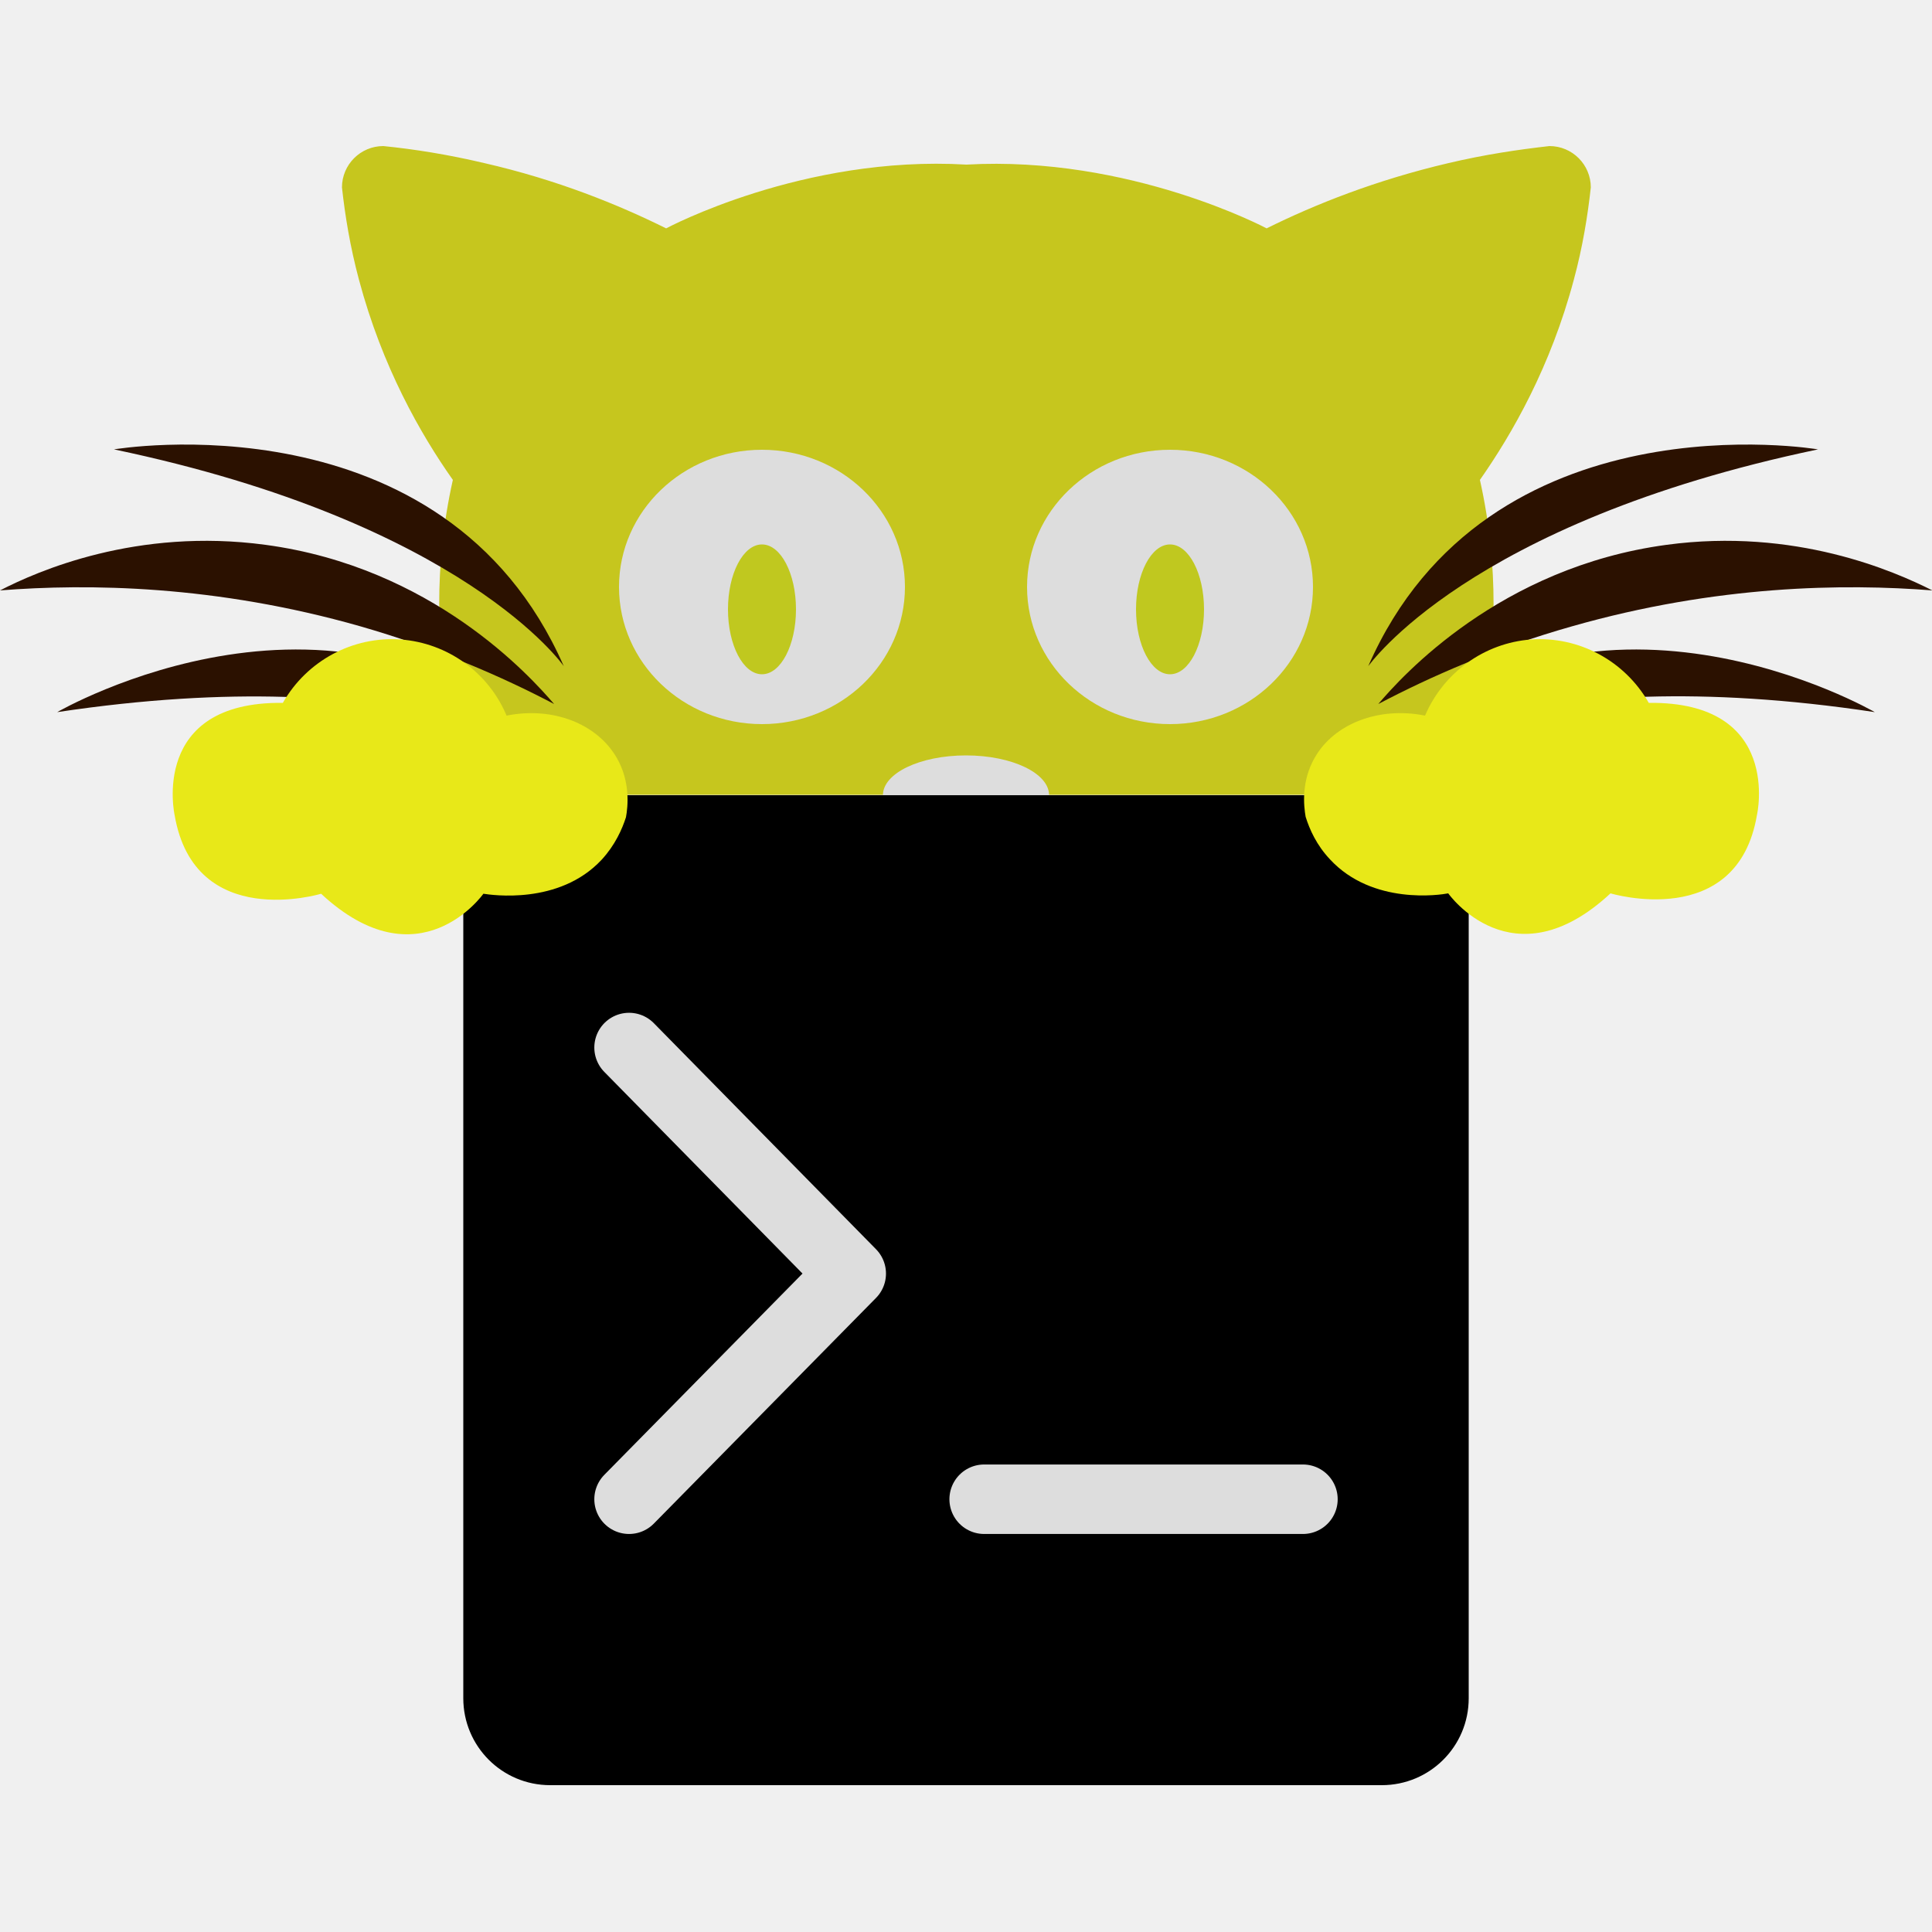
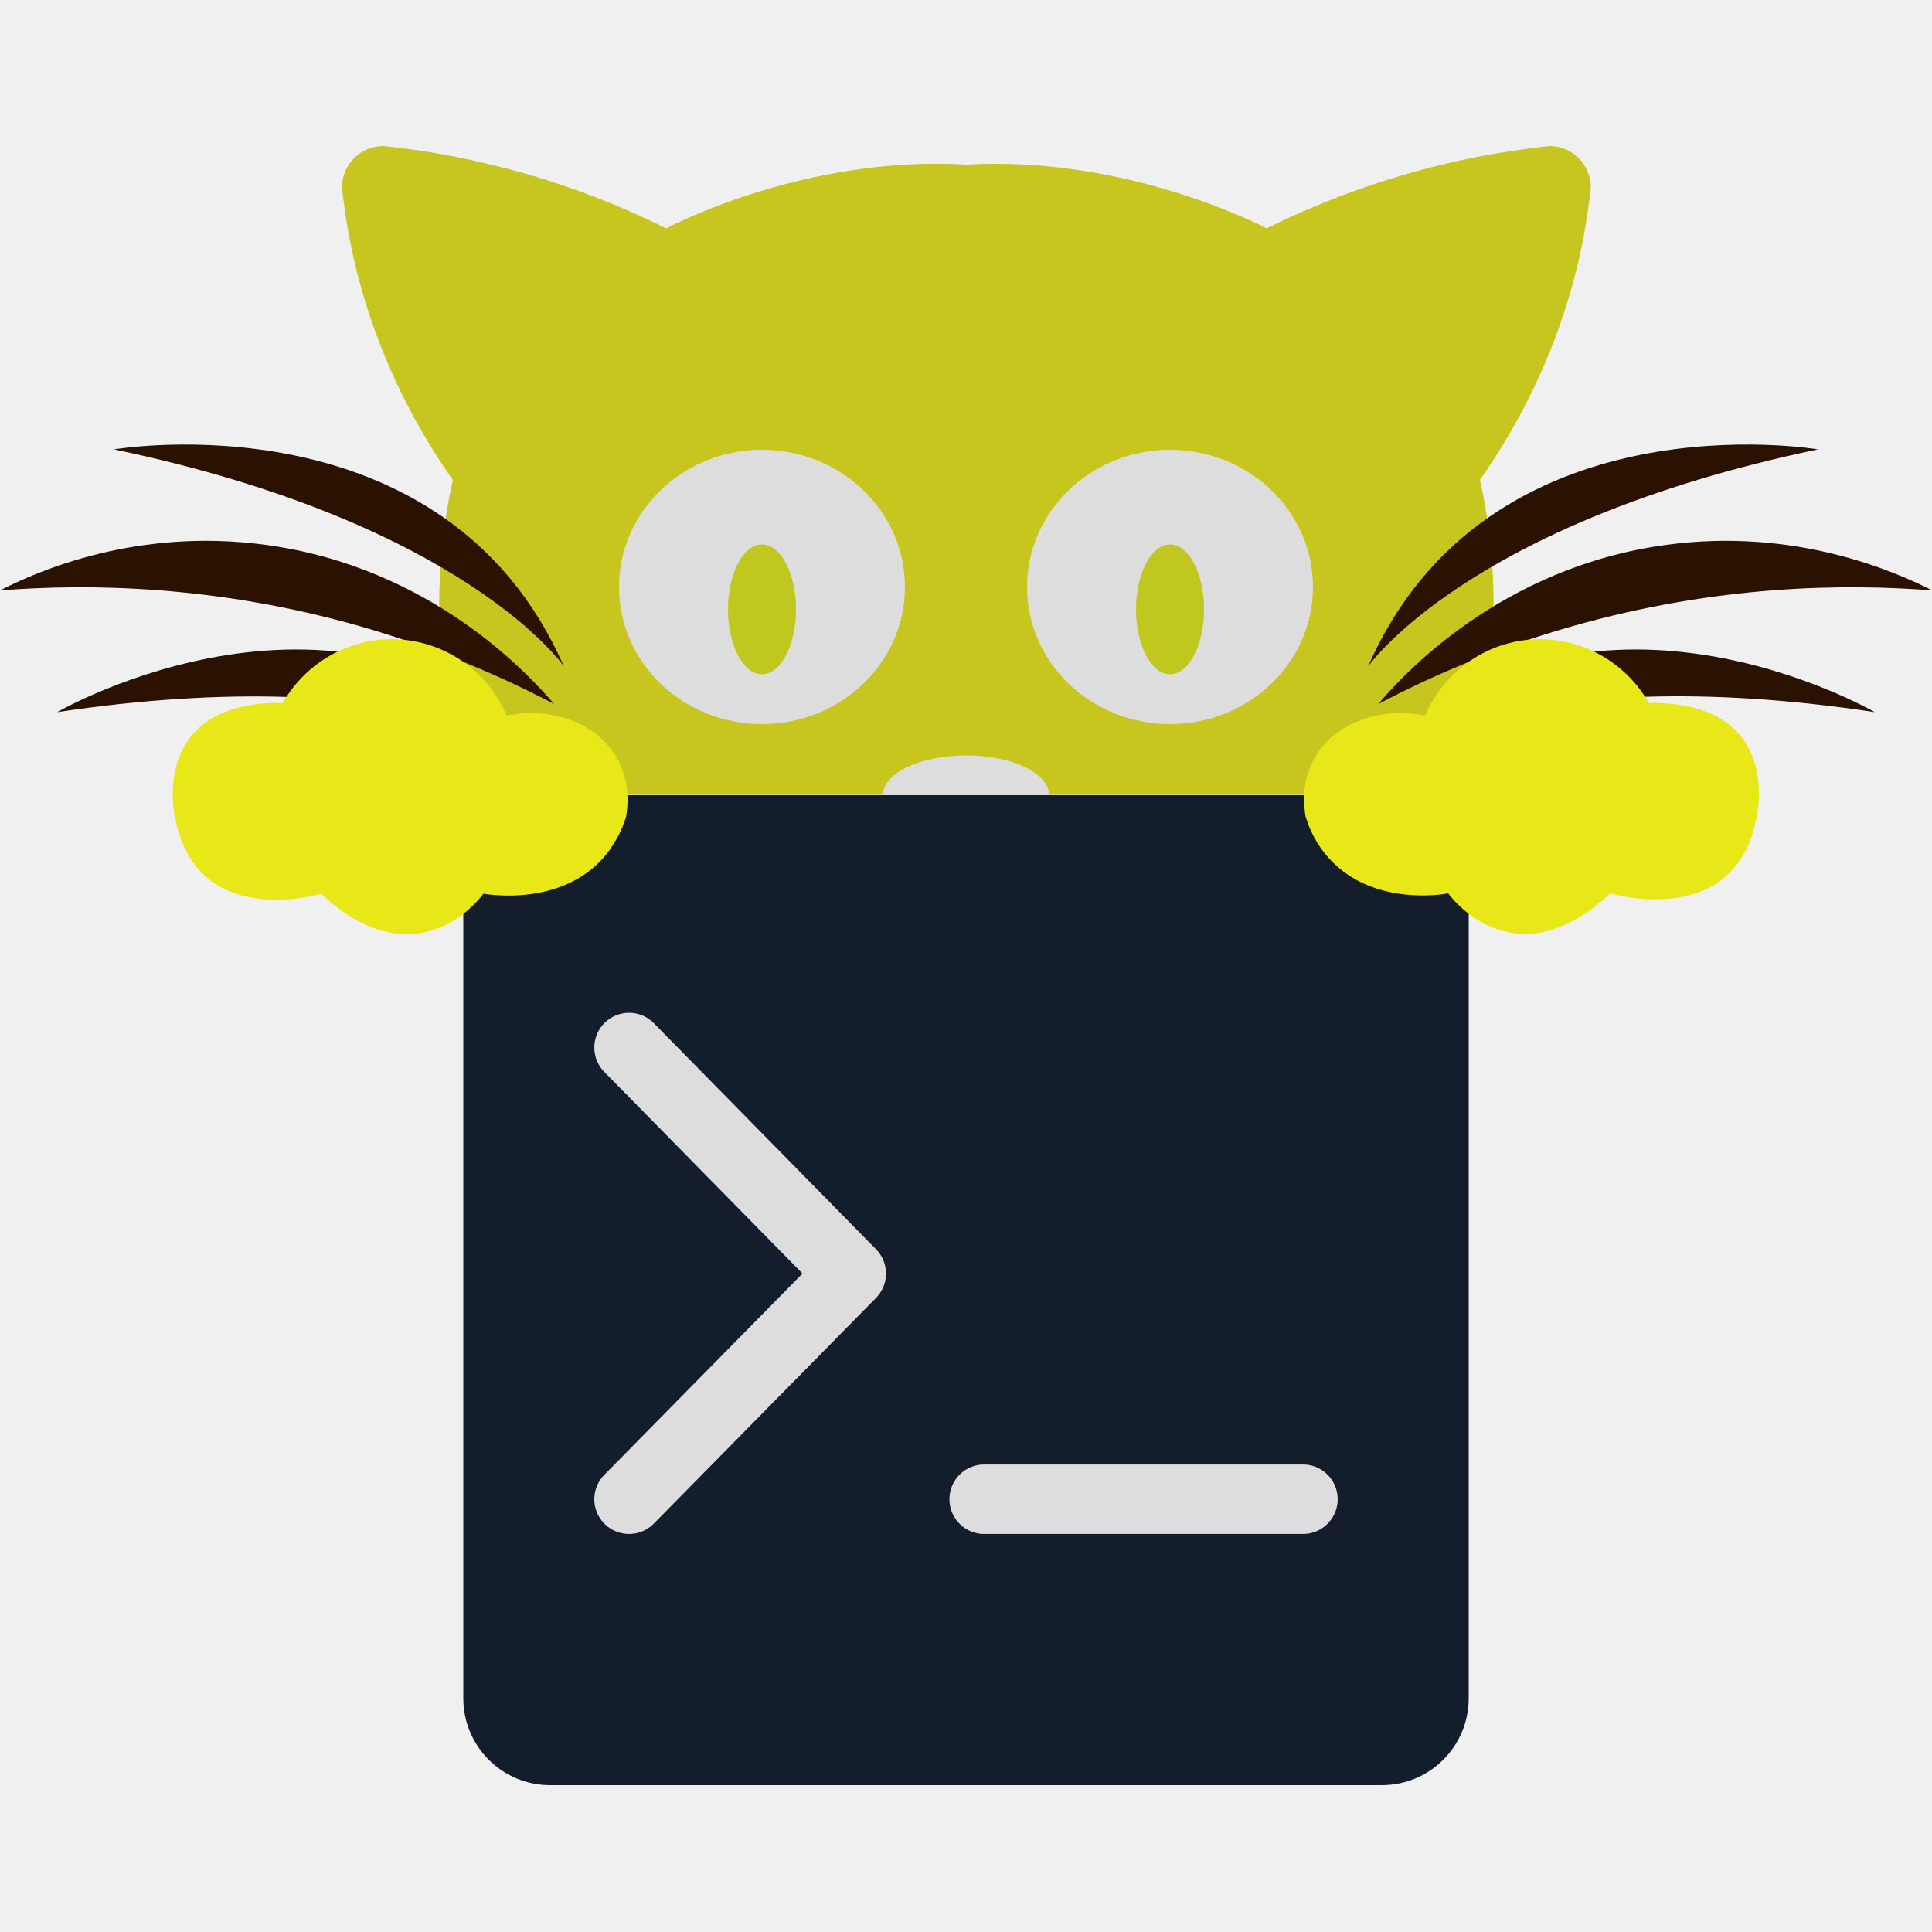
<svg xmlns="http://www.w3.org/2000/svg" width="512" height="512" viewBox="0 0 512 512" fill="none">
  <g clip-path="url(#clip0_31_368)">
-     <path d="M145.818 210.739H366.182C378.982 210.739 389.222 221.082 389.222 233.779V450.048C389.222 462.848 378.88 473.088 366.182 473.088H145.818C133.018 473.088 122.778 462.746 122.778 450.048V233.882C122.778 221.082 133.12 210.739 145.818 210.739Z" fill="black" />
+     <path d="M145.818 210.739H366.182C378.982 210.739 389.222 221.082 389.222 233.779V450.048C389.222 462.848 378.88 473.088 366.182 473.088H145.818C133.018 473.088 122.778 462.746 122.778 450.048V233.882C122.778 221.082 133.12 210.739 145.818 210.739Z" fill="#141D2B" />
    <path d="M166.707 277.606L225.587 337.51L166.707 397.312" stroke="#DDDDDD" stroke-width="18.414" stroke-miterlimit="10" stroke-linecap="round" stroke-linejoin="round" />
    <path d="M260.813 397.312H345.293" stroke="#DDDDDD" stroke-width="18.414" stroke-miterlimit="10" stroke-linecap="round" stroke-linejoin="round" />
    <path d="M421.581 49.664C421.581 43.622 416.666 38.707 410.624 38.707C402.432 39.629 393.421 40.96 383.898 43.213C364.646 47.718 348.467 54.17 335.667 60.518C335.667 60.518 299.418 41.165 256.102 43.622C212.787 41.062 176.538 60.518 176.538 60.518C163.738 54.17 147.558 47.616 128.307 43.213C118.784 40.96 109.773 39.526 101.581 38.707C95.539 38.707 90.624 43.622 90.624 49.664C91.443 57.139 92.774 65.331 95.13 74.138C101.274 97.178 111.411 114.995 120.013 127.181C109.466 174.182 125.338 210.637 125.338 210.637H256H386.867C386.867 210.637 402.739 174.182 392.192 127.181C400.794 114.893 410.931 97.178 417.075 74.138C419.43 65.434 420.762 57.139 421.581 49.664Z" fill="#C6C61E" />
    <path d="M201.933 191.898C222.858 191.898 239.821 175.622 239.821 155.546C239.821 135.469 222.858 119.194 201.933 119.194C181.008 119.194 164.045 135.469 164.045 155.546C164.045 175.622 181.008 191.898 201.933 191.898Z" fill="#DDDDDD" />
    <path d="M310.067 191.898C330.992 191.898 347.955 175.622 347.955 155.546C347.955 135.469 330.992 119.194 310.067 119.194C289.142 119.194 272.179 135.469 272.179 155.546C272.179 175.622 289.142 191.898 310.067 191.898Z" fill="#DDDDDD" />
    <path d="M201.933 178.688C206.91 178.688 210.944 170.986 210.944 161.485C210.944 151.984 206.91 144.282 201.933 144.282C196.956 144.282 192.922 151.984 192.922 161.485C192.922 170.986 196.956 178.688 201.933 178.688Z" fill="#C0C81F" />
    <path d="M310.067 178.688C315.044 178.688 319.078 170.986 319.078 161.485C319.078 151.984 315.044 144.282 310.067 144.282C305.09 144.282 301.056 151.984 301.056 161.485C301.056 170.986 305.09 178.688 310.067 178.688Z" fill="#C0C81F" />
    <path d="M233.984 210.739C233.984 204.902 243.814 200.192 256 200.192C268.186 200.192 278.016 204.902 278.016 210.739" fill="#DDDDDD" />
    <path d="M30.208 119.091C123.187 138.547 149.402 176.538 149.402 176.538C117.658 104.141 30.208 119.091 30.208 119.091Z" fill="#2B1100" />
    <path d="M15.155 188.723C109.158 174.592 146.842 201.011 146.842 201.011C91.853 144.179 15.155 188.723 15.155 188.723Z" fill="#2B1100" />
    <path d="M70.349 144.384C36.25 139.776 9.933 151.347 0 156.467C23.347 154.624 57.139 155.034 95.539 165.99C115.814 171.827 133.018 179.302 146.842 186.573C140.493 179.2 114.586 150.323 70.349 144.384Z" fill="#2B1100" />
    <path d="M481.792 119.091C481.792 119.091 394.342 104.141 362.598 176.538C362.701 176.538 388.813 138.547 481.792 119.091Z" fill="#2B1100" />
    <path d="M365.158 201.011C365.158 201.011 402.944 174.49 496.845 188.723C496.845 188.723 420.147 144.179 365.158 201.011Z" fill="#2B1100" />
    <path d="M441.651 144.384C397.517 150.323 371.507 179.2 365.261 186.573C379.085 179.302 396.288 171.725 416.563 165.99C454.963 155.034 488.755 154.624 512.102 156.467C501.965 151.347 475.648 139.776 441.651 144.384Z" fill="#2B1100" />
    <path d="M134.246 189.645C129.434 178.176 118.579 170.394 106.189 169.472C93.491 168.55 81.306 175.104 74.957 186.266C39.526 185.856 46.285 216.064 46.285 216.064C51.61 246.989 85.094 236.851 85.094 236.851C111.104 261.018 128.102 236.851 128.102 236.851C130.15 237.158 148.173 239.923 159.437 227.84C163.021 223.949 164.864 219.75 165.888 216.576C166.4 213.811 167.117 207.155 163.43 200.806C158.208 191.795 146.534 187.187 134.246 189.645Z" fill="#E8E818" />
    <path d="M436.941 186.266C430.592 175.104 418.406 168.55 405.709 169.472C393.421 170.394 382.566 178.176 377.651 189.645C365.363 187.187 353.587 191.795 348.467 200.704C344.781 207.053 345.498 213.606 346.01 216.474C347.034 219.75 348.877 223.949 352.461 227.738C363.725 239.923 381.747 237.158 383.795 236.749C383.795 236.749 400.794 260.915 426.803 236.749C426.803 236.749 460.39 246.886 465.613 215.962C465.613 216.064 472.474 185.856 436.941 186.266Z" fill="#E8E818" />
  </g>
  <defs>
    <clipPath id="clip0_31_368">
      <rect width="512" height="512" fill="white" />
    </clipPath>
  </defs>
</svg>
